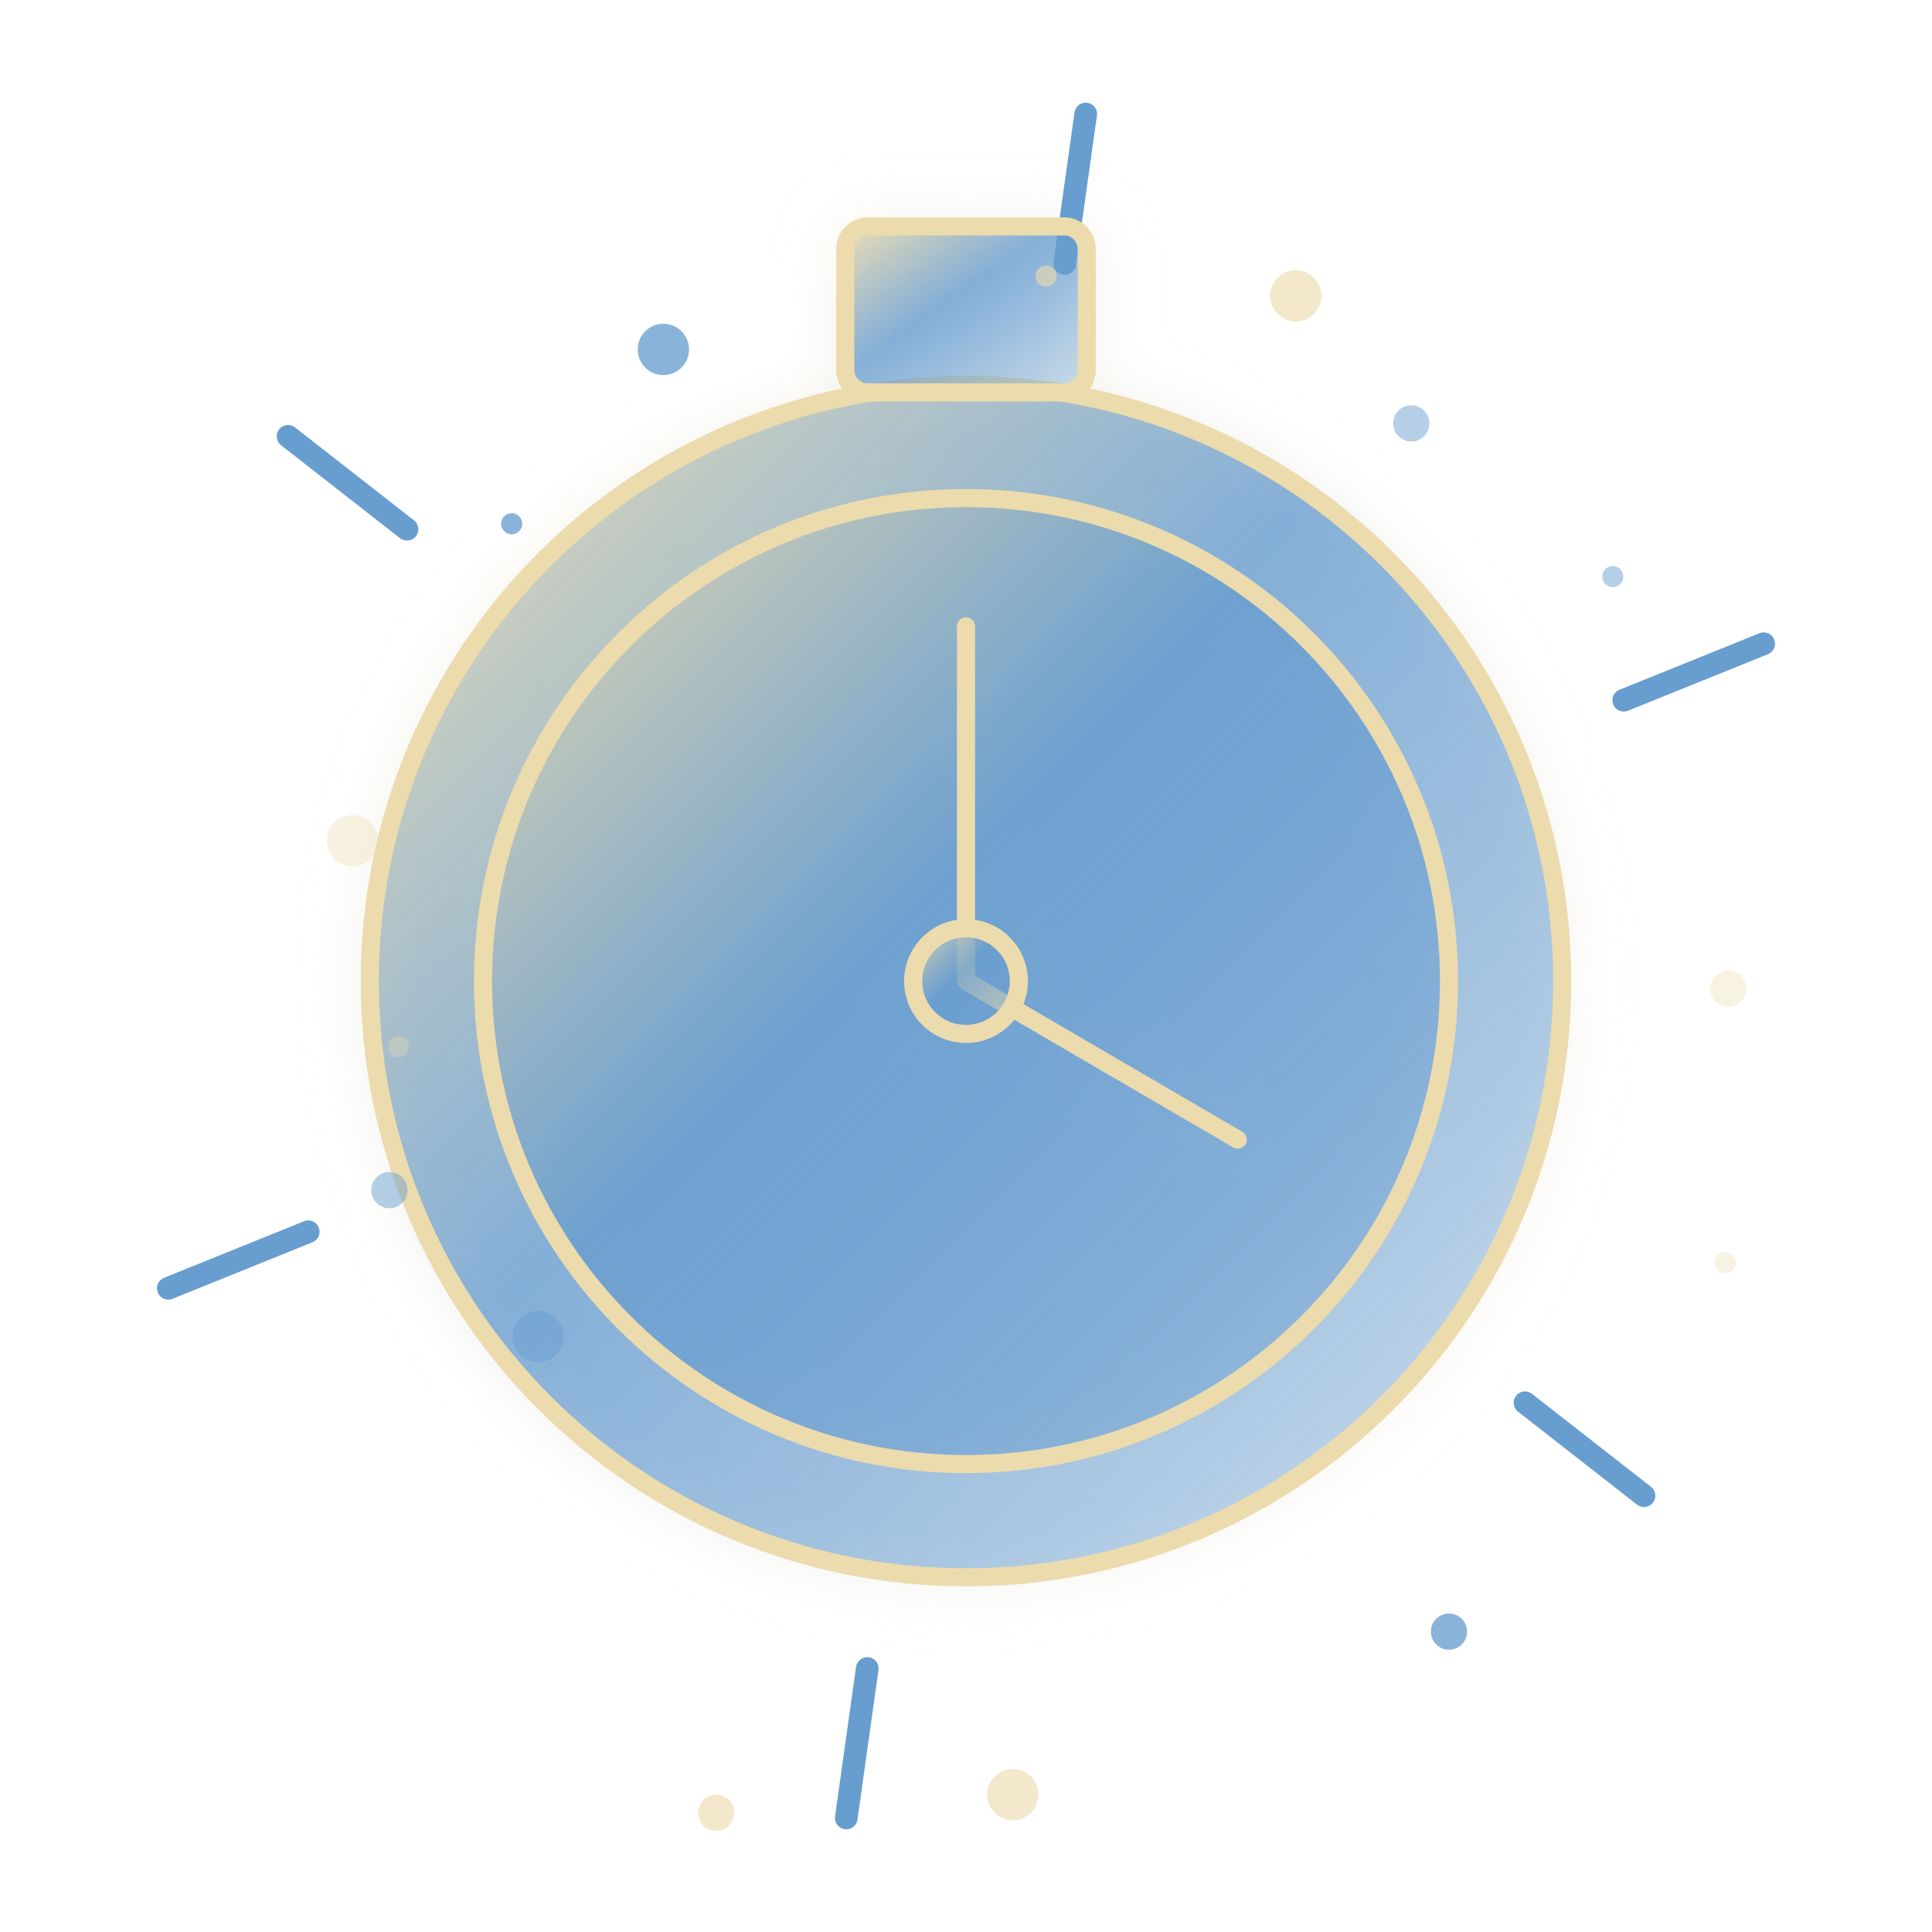
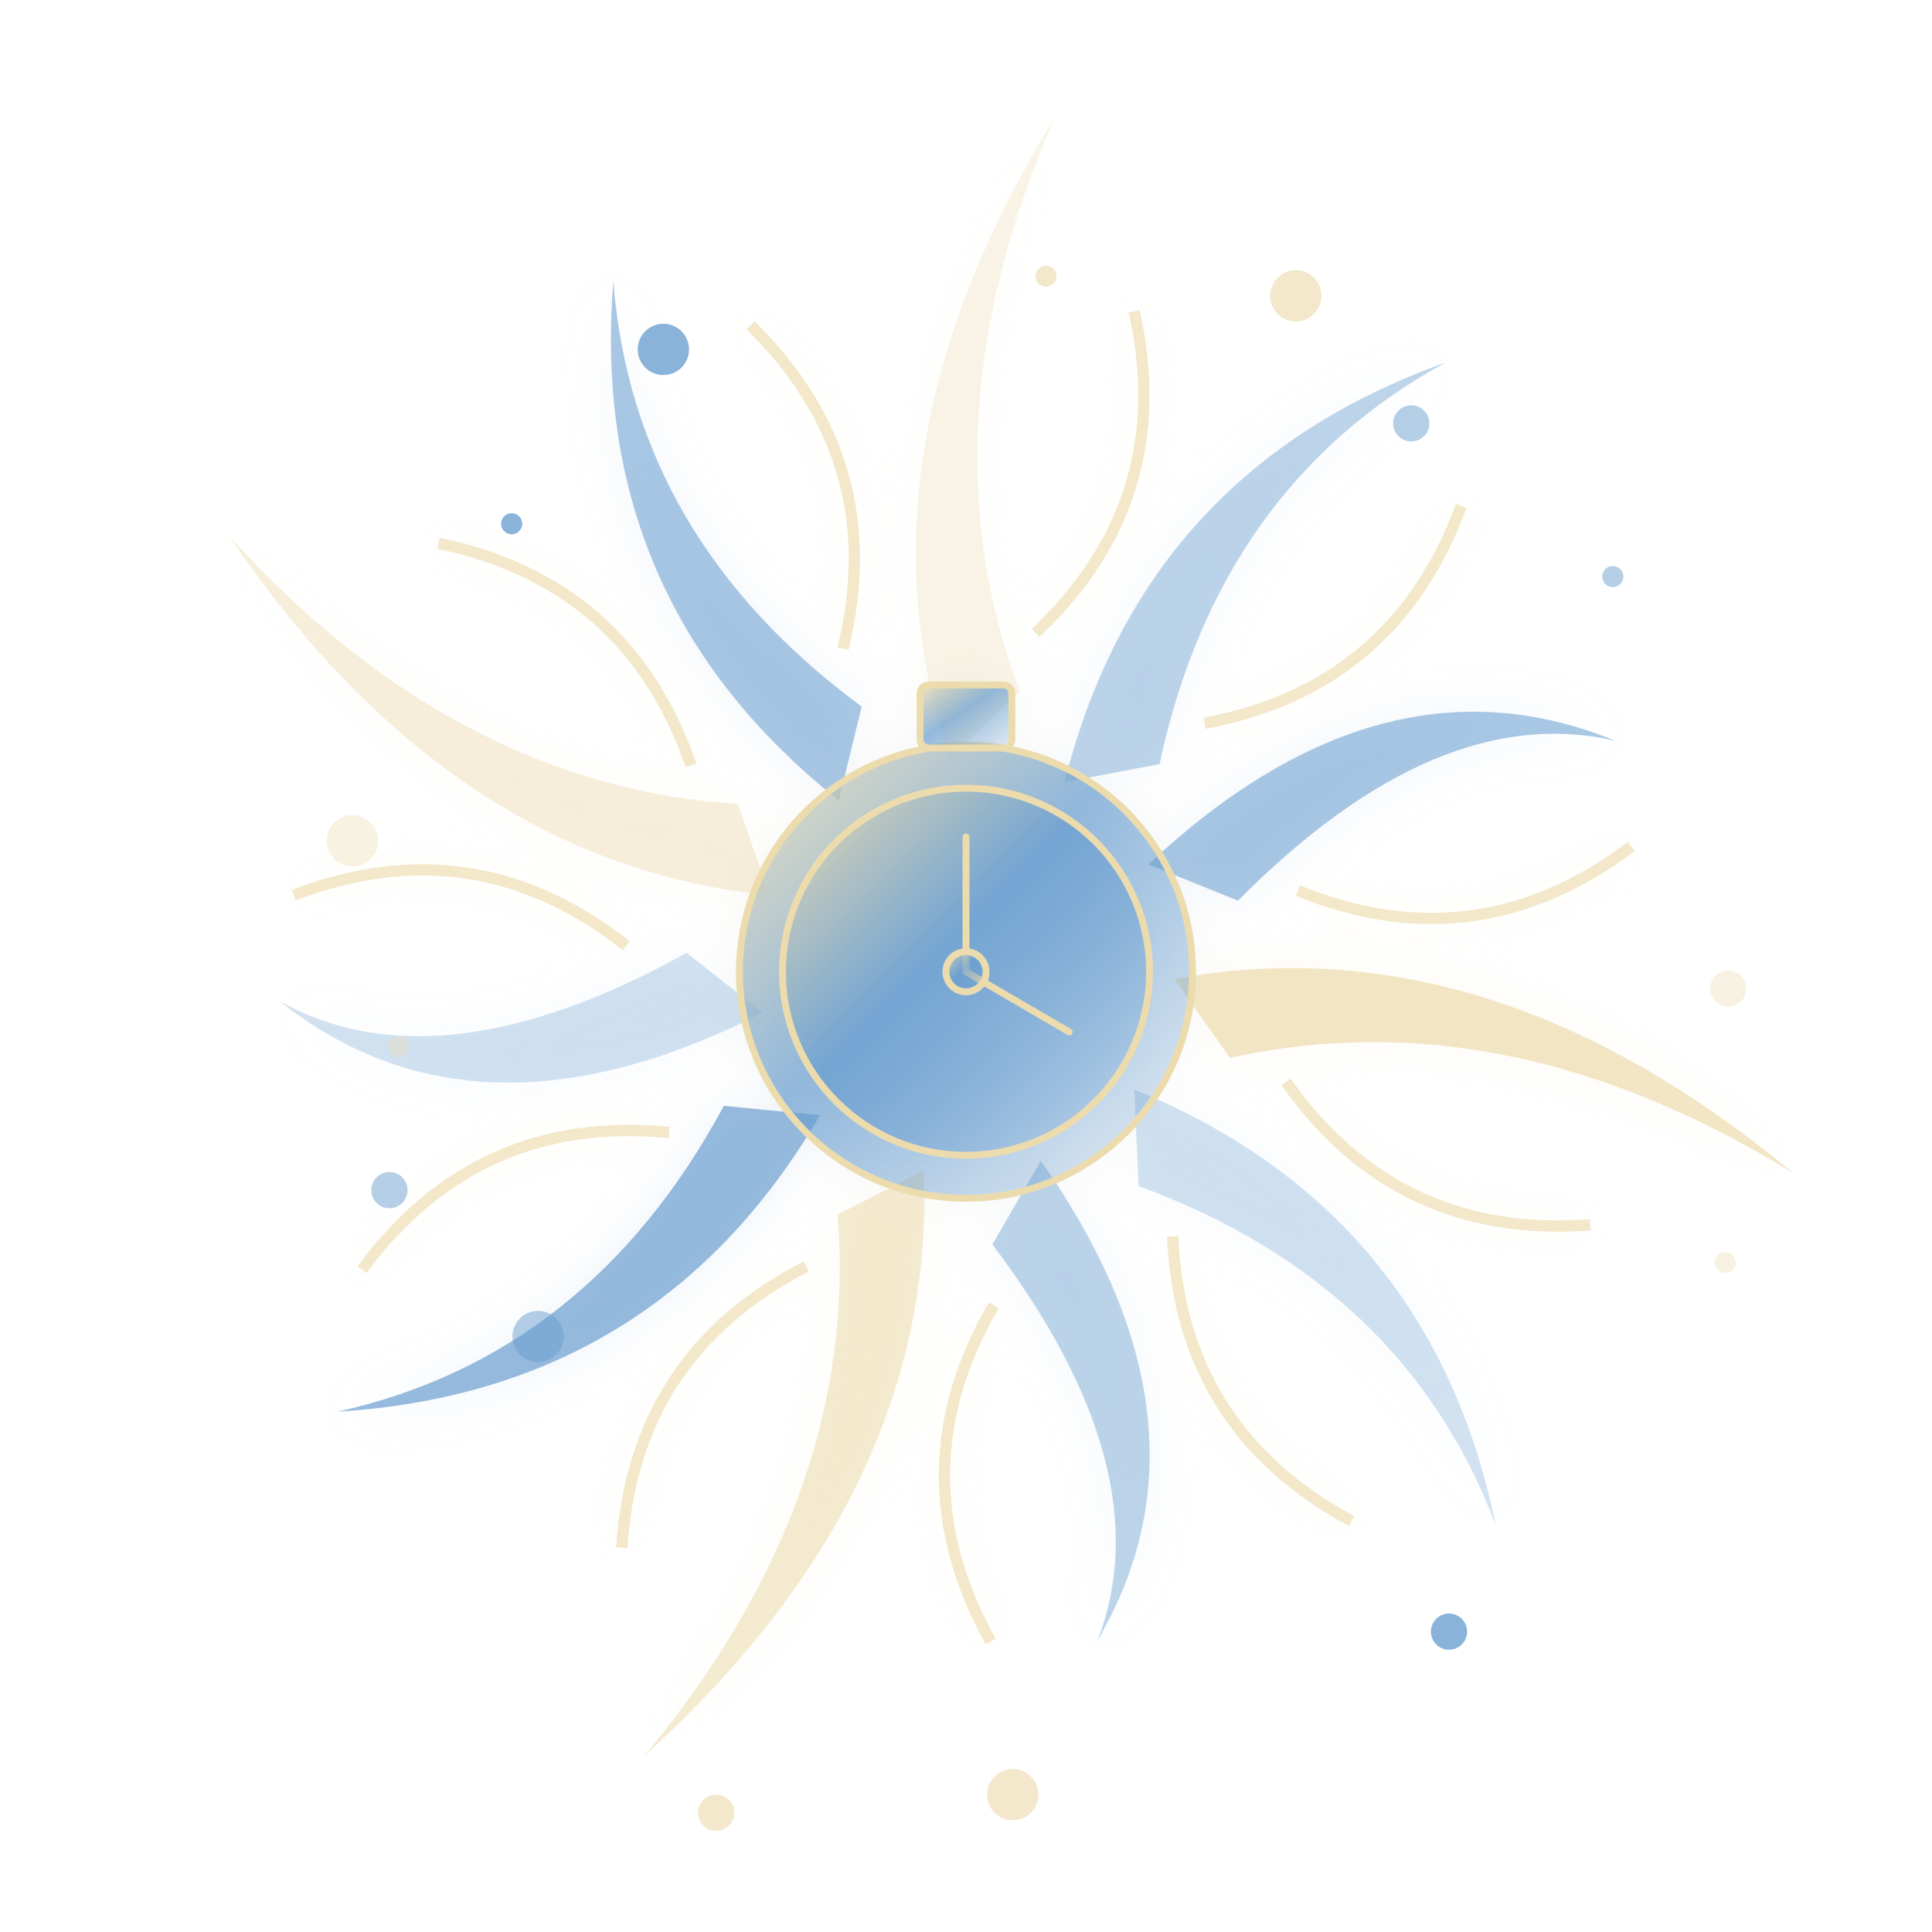
<svg xmlns="http://www.w3.org/2000/svg" width="512" height="512" viewBox="0 0 256 256">
  <defs>
    <linearGradient id="corpo" x1="0" y1="0" x2="1" y2="1">
-       <stop stop-color="#ecdbad" stop-opacity=".9" />
-       <stop offset=".44" stop-color="#689dcf" stop-opacity=".78" />
-       <stop offset="1" stop-color="#689dcf" stop-opacity=".3" />
+       <stop stop-color="#ecdbad" stop-opacity=".78" />
+       <stop offset=".44" stop-color="#689dcf" stop-opacity=".7" />
+       <stop offset="1" stop-color="#689dcf" stop-opacity=".14" />
    </linearGradient>
    <filter id="brilho" x="-30%" y="-30%" width="160%" height="160%">
-       <feGaussianBlur stdDeviation="4" />
+       <feGaussianBlur stdDeviation="3.2" />
    </filter>
  </defs>
-   <g opacity=".26" filter="url(#brilho)">
-     <g fill="url(#corpo)" stroke="#ecdbad" stroke-width="2.4" stroke-linejoin="round" stroke-linecap="round">
-       <circle cx="128" cy="130" r="79" />
-       <circle cx="128" cy="130" r="64" />
-       <rect x="112" y="30" width="32" height="22" rx="3" />
-       <path d="M128 130L128 83" fill="none" />
-       <path d="M128 130L164 151" fill="none" />
-       <circle cx="128" cy="130" r="7" />
+   <g opacity=".18" filter="url(#brilho)">
+     <g transform="rotate(8 128 128)">
+       <path d="M122 101Q103 63 124 15Q112 58 130 91Z" fill="#ecdbad" opacity="0.3" />
+       <path d="M131 83Q147 63 138 39" stroke="#ecdbad" stroke-width="1.5" fill="none" opacity=".65" />
+     </g>
+     <g transform="rotate(40.7 128 128)">
+       <path d="M122 101Q103 63 124 26Q112 58 130 91Z" fill="#689dcf" opacity="0.43" />
+       <path d="M131 83Q147 63 138 39" stroke="#ecdbad" stroke-width="1.5" fill="none" opacity=".65" />
+     </g>
+     <g transform="rotate(73.4 128 128)">
+       <path d="M122 101Q103 63 124 37Q112 58 130 91Z" fill="#689dcf" opacity="0.56" />
+       <path d="M131 83Q147 63 138 39" stroke="#ecdbad" stroke-width="1.5" fill="none" opacity=".65" />
+     </g>
+     <g transform="rotate(106.1 128 128)">
+       <path d="M122 101Q103 63 124 15Q112 58 130 91Z" fill="#ecdbad" opacity="0.69" />
+       <path d="M131 83Q147 63 138 39" stroke="#ecdbad" stroke-width="1.5" fill="none" opacity=".65" />
+     </g>
+     <g transform="rotate(138.8 128 128)">
+       <path d="M122 101Q103 63 124 26Q112 58 130 91Z" fill="#689dcf" opacity="0.3" />
+       <path d="M131 83Q147 63 138 39" stroke="#ecdbad" stroke-width="1.5" fill="none" opacity=".65" />
+     </g>
+     <g transform="rotate(171.5 128 128)">
+       <path d="M122 101Q103 63 124 37Q112 58 130 91Z" fill="#689dcf" opacity="0.43" />
+       <path d="M131 83Q147 63 138 39" stroke="#ecdbad" stroke-width="1.5" fill="none" opacity=".65" />
+     </g>
+     <g transform="rotate(204.2 128 128)">
+       <path d="M122 101Q103 63 124 15Q112 58 130 91Z" fill="#ecdbad" opacity="0.56" />
+       <path d="M131 83Q147 63 138 39" stroke="#ecdbad" stroke-width="1.5" fill="none" opacity=".65" />
+     </g>
+     <g transform="rotate(236.9 128 128)">
+       <path d="M122 101Q103 63 124 26Q112 58 130 91Z" fill="#689dcf" opacity="0.69" />
+       <path d="M131 83Q147 63 138 39" stroke="#ecdbad" stroke-width="1.5" fill="none" opacity=".65" />
+     </g>
+     <g transform="rotate(269.6 128 128)">
+       <path d="M122 101Q103 63 124 37Q112 58 130 91Z" fill="#689dcf" opacity="0.3" />
+       <path d="M131 83Q147 63 138 39" stroke="#ecdbad" stroke-width="1.5" fill="none" opacity=".65" />
+     </g>
+     <g transform="rotate(302.3 128 128)">
+       <path d="M122 101Q103 63 124 15Q112 58 130 91Z" fill="#ecdbad" opacity="0.43" />
+       <path d="M131 83Q147 63 138 39" stroke="#ecdbad" stroke-width="1.5" fill="none" opacity=".65" />
+     </g>
+     <g transform="rotate(335 128 128)">
+       <path d="M122 101Q103 63 124 26Q112 58 130 91Z" fill="#689dcf" opacity="0.56" />
+       <path d="M131 83Q147 63 138 39" stroke="#ecdbad" stroke-width="1.5" fill="none" opacity=".65" />
+     </g>
+     <g transform="translate(128 128) scale(0.38) translate(-128 -128)">
+       <g fill="url(#corpo)" stroke="#ecdbad" stroke-width="2.4" stroke-linejoin="round" stroke-linecap="round">
+         <circle cx="128" cy="130" r="79" />
+         <circle cx="128" cy="130" r="64" />
+         <rect x="112" y="30" width="32" height="22" rx="3" />
+         <path d="M128 130L128 83" fill="none" />
+         <path d="M128 130L164 151" fill="none" />
+         <circle cx="128" cy="130" r="7" />
+       </g>
    </g>
  </g>
-   <path d="M128 34V14" transform="rotate(8 128 128)" stroke="#689dcf" stroke-width="3" stroke-linecap="round" />
-   <path d="M128 34V14" transform="rotate(68 128 128)" stroke="#689dcf" stroke-width="3" stroke-linecap="round" />
-   <path d="M128 34V14" transform="rotate(128 128 128)" stroke="#689dcf" stroke-width="3" stroke-linecap="round" />
-   <path d="M128 34V14" transform="rotate(188 128 128)" stroke="#689dcf" stroke-width="3" stroke-linecap="round" />
-   <path d="M128 34V14" transform="rotate(248 128 128)" stroke="#689dcf" stroke-width="3" stroke-linecap="round" />
-   <path d="M128 34V14" transform="rotate(308 128 128)" stroke="#689dcf" stroke-width="3" stroke-linecap="round" />
-   <g transform="translate(128 128) scale(1) translate(-128 -128)">
+   <g transform="rotate(8 128 128)">
+     <path d="M122 101Q103 63 124 15Q112 58 130 91Z" fill="#ecdbad" opacity="0.3" />
+     <path d="M131 83Q147 63 138 39" stroke="#ecdbad" stroke-width="1.5" fill="none" opacity=".65" />
+   </g>
+   <g transform="rotate(40.7 128 128)">
+     <path d="M122 101Q103 63 124 26Q112 58 130 91Z" fill="#689dcf" opacity="0.43" />
+     <path d="M131 83Q147 63 138 39" stroke="#ecdbad" stroke-width="1.5" fill="none" opacity=".65" />
+   </g>
+   <g transform="rotate(73.4 128 128)">
+     <path d="M122 101Q103 63 124 37Q112 58 130 91Z" fill="#689dcf" opacity="0.56" />
+     <path d="M131 83Q147 63 138 39" stroke="#ecdbad" stroke-width="1.5" fill="none" opacity=".65" />
+   </g>
+   <g transform="rotate(106.1 128 128)">
+     <path d="M122 101Q103 63 124 15Q112 58 130 91Z" fill="#ecdbad" opacity="0.69" />
+     <path d="M131 83Q147 63 138 39" stroke="#ecdbad" stroke-width="1.5" fill="none" opacity=".65" />
+   </g>
+   <g transform="rotate(138.8 128 128)">
+     <path d="M122 101Q103 63 124 26Q112 58 130 91Z" fill="#689dcf" opacity="0.3" />
+     <path d="M131 83Q147 63 138 39" stroke="#ecdbad" stroke-width="1.5" fill="none" opacity=".65" />
+   </g>
+   <g transform="rotate(171.5 128 128)">
+     <path d="M122 101Q103 63 124 37Q112 58 130 91Z" fill="#689dcf" opacity="0.43" />
+     <path d="M131 83Q147 63 138 39" stroke="#ecdbad" stroke-width="1.5" fill="none" opacity=".65" />
+   </g>
+   <g transform="rotate(204.2 128 128)">
+     <path d="M122 101Q103 63 124 15Q112 58 130 91Z" fill="#ecdbad" opacity="0.56" />
+     <path d="M131 83Q147 63 138 39" stroke="#ecdbad" stroke-width="1.5" fill="none" opacity=".65" />
+   </g>
+   <g transform="rotate(236.9 128 128)">
+     <path d="M122 101Q103 63 124 26Q112 58 130 91Z" fill="#689dcf" opacity="0.69" />
+     <path d="M131 83Q147 63 138 39" stroke="#ecdbad" stroke-width="1.5" fill="none" opacity=".65" />
+   </g>
+   <g transform="rotate(269.6 128 128)">
+     <path d="M122 101Q103 63 124 37Q112 58 130 91Z" fill="#689dcf" opacity="0.3" />
+     <path d="M131 83Q147 63 138 39" stroke="#ecdbad" stroke-width="1.5" fill="none" opacity=".65" />
+   </g>
+   <g transform="rotate(302.3 128 128)">
+     <path d="M122 101Q103 63 124 15Q112 58 130 91Z" fill="#ecdbad" opacity="0.43" />
+     <path d="M131 83Q147 63 138 39" stroke="#ecdbad" stroke-width="1.5" fill="none" opacity=".65" />
+   </g>
+   <g transform="rotate(335 128 128)">
+     <path d="M122 101Q103 63 124 26Q112 58 130 91Z" fill="#689dcf" opacity="0.56" />
+     <path d="M131 83Q147 63 138 39" stroke="#ecdbad" stroke-width="1.5" fill="none" opacity=".65" />
+   </g>
+   <g transform="translate(128 128) scale(0.38) translate(-128 -128)">
    <g fill="url(#corpo)" stroke="#ecdbad" stroke-width="2.4" stroke-linejoin="round" stroke-linecap="round">
      <circle cx="128" cy="130" r="79" />
      <circle cx="128" cy="130" r="64" />
      <rect x="112" y="30" width="32" height="22" rx="3" />
      <path d="M128 130L128 83" fill="none" />
      <path d="M128 130L164 151" fill="none" />
      <circle cx="128" cy="130" r="7" />
    </g>
  </g>
  <circle cx="52.8" cy="138.7" r="1.4" fill="#ecdbad" opacity="0.35" />
  <circle cx="187.0" cy="56.1" r="2.4" fill="#689dcf" opacity="0.49" />
  <circle cx="134.2" cy="237.8" r="3.4" fill="#ecdbad" opacity="0.63" />
  <circle cx="67.8" cy="69.4" r="1.4" fill="#689dcf" opacity="0.77" />
  <circle cx="229.0" cy="131.0" r="2.4" fill="#ecdbad" opacity="0.35" />
  <circle cx="71.3" cy="177.1" r="3.4" fill="#689dcf" opacity="0.49" />
  <circle cx="138.6" cy="36.6" r="1.4" fill="#ecdbad" opacity="0.63" />
  <circle cx="192.0" cy="216.2" r="2.4" fill="#689dcf" opacity="0.77" />
  <circle cx="46.7" cy="111.4" r="3.4" fill="#ecdbad" opacity="0.35" />
  <circle cx="213.7" cy="76.4" r="1.4" fill="#689dcf" opacity="0.49" />
  <circle cx="94.9" cy="240.2" r="2.4" fill="#ecdbad" opacity="0.63" />
  <circle cx="87.9" cy="46.3" r="3.4" fill="#689dcf" opacity="0.77" />
  <circle cx="228.6" cy="167.3" r="1.4" fill="#ecdbad" opacity="0.35" />
  <circle cx="51.6" cy="157.7" r="2.4" fill="#689dcf" opacity="0.49" />
  <circle cx="171.7" cy="39.2" r="3.4" fill="#ecdbad" opacity="0.63" />
</svg>
